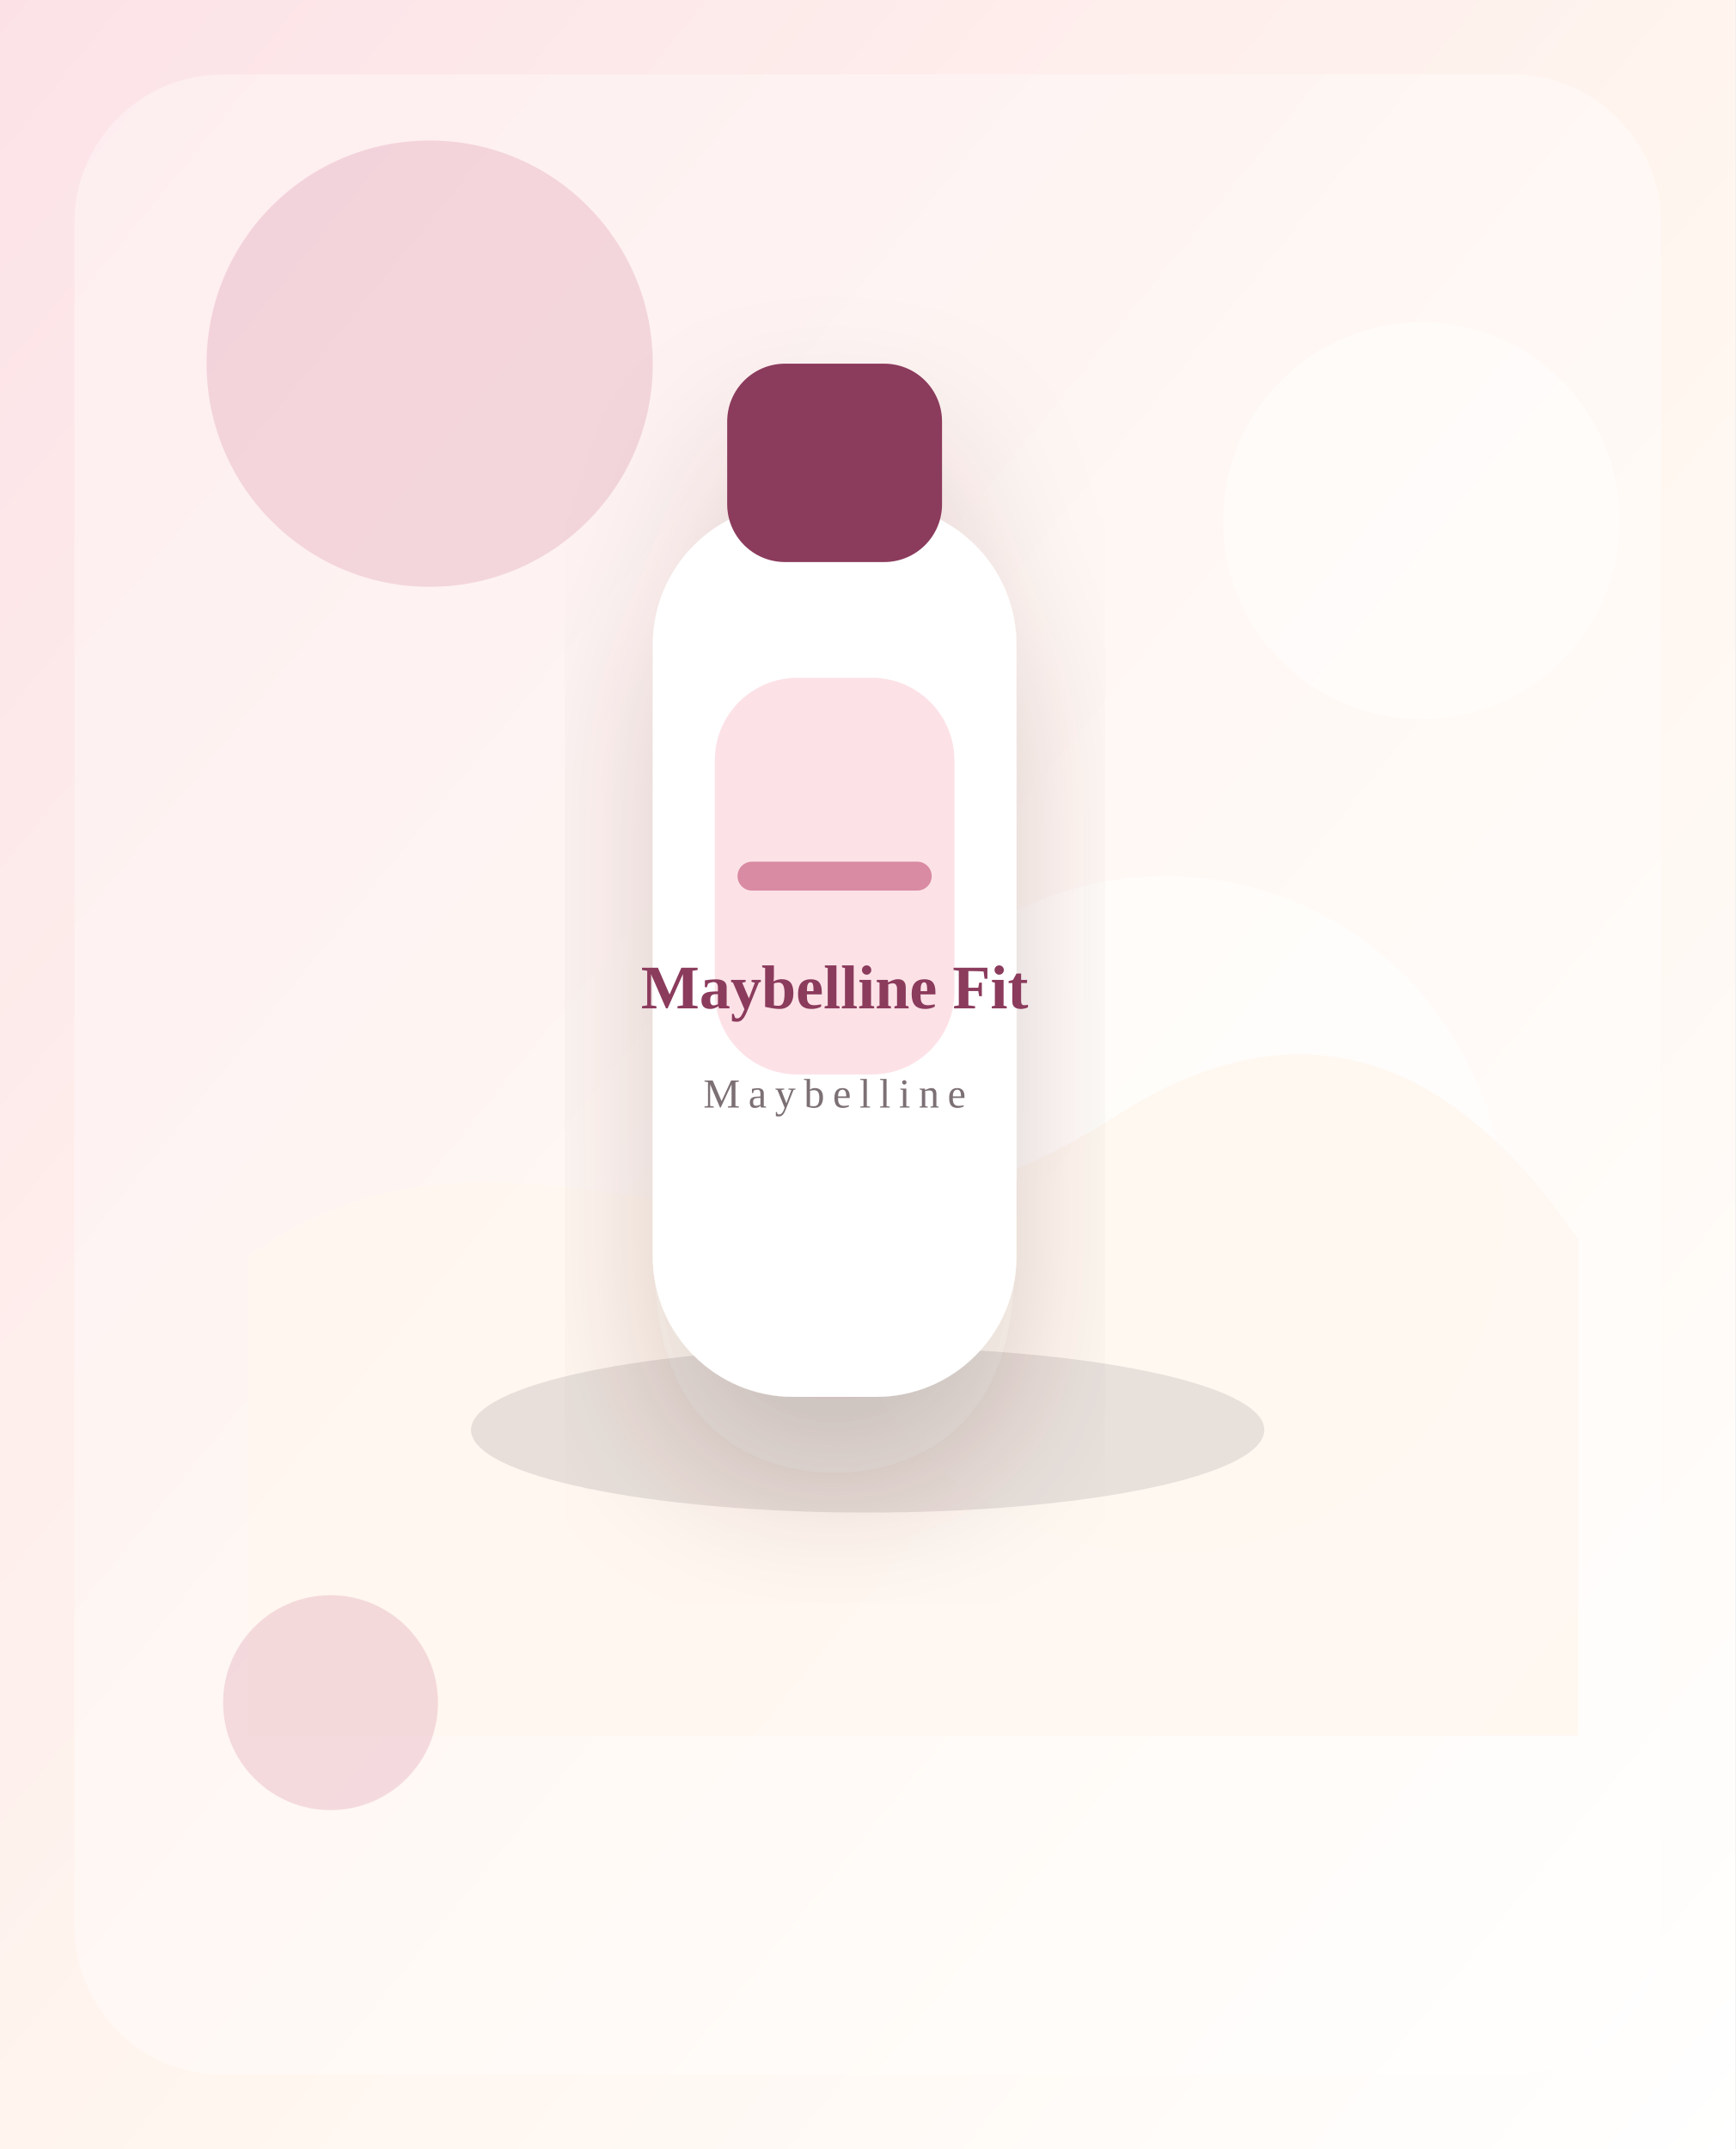
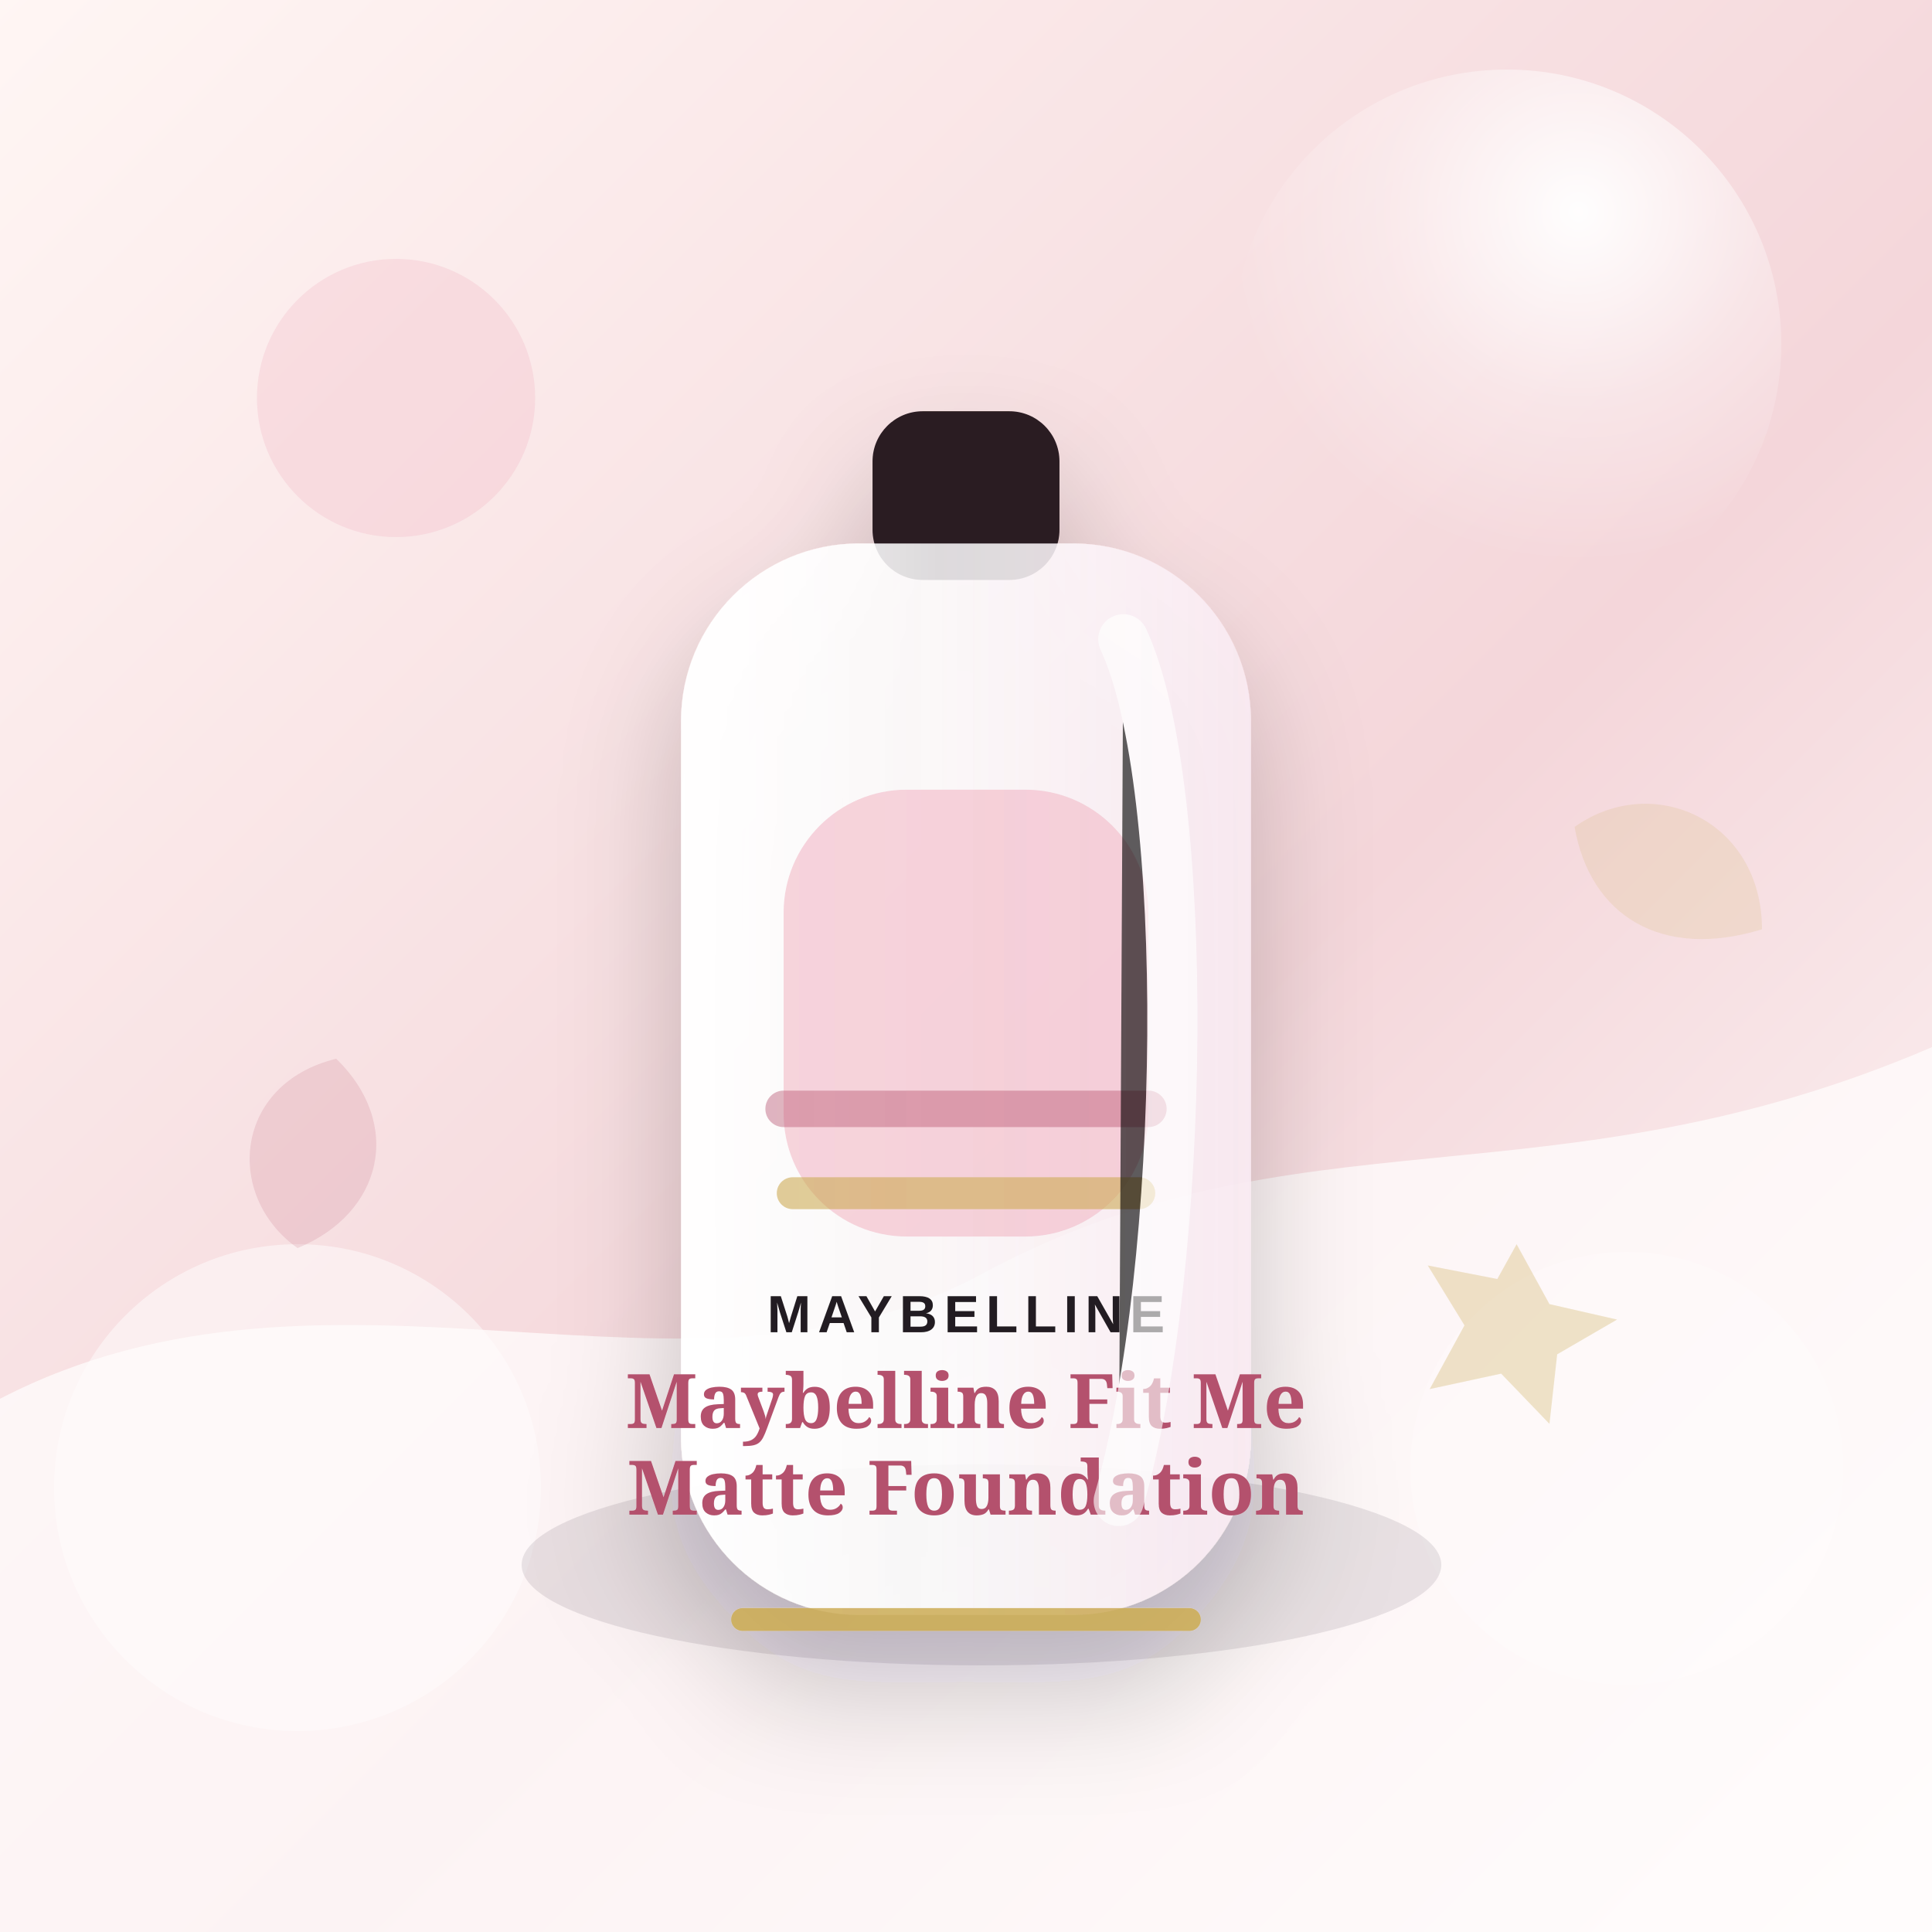
- <svg xmlns="http://www.w3.org/2000/svg" width="840" height="1040" viewBox="0 0 420 520" role="img" aria-label="Maybelline Fit Me Matte Foundation product photography">
+ <svg xmlns="http://www.w3.org/2000/svg" width="1000" height="1000" viewBox="0 0 1000 1000" role="img" aria-label="Maybelline Fit Me Matte Foundation">
  <defs>
-     <linearGradient id="bg" x1="0" y1="0" x2="1" y2="1">
-       <stop stop-color="#FCE2E7" />
-       <stop offset="0.55" stop-color="#FFF6EF" />
-       <stop offset="1" stop-color="#FFFFFF" />
+     <linearGradient id="bg-p031" x1="0" y1="0" x2="1" y2="1">
+       <stop offset="0" stop-color="#FFF6F4" />
+       <stop offset="0.58" stop-color="#F4D6DA" />
+       <stop offset="1" stop-color="#FFFDFC" />
    </linearGradient>
-     <filter id="s" x="-20%" y="-20%" width="140%" height="140%">
-       <feDropShadow dx="0" dy="20" stdDeviation="18" flood-color="#432134" flood-opacity="0.18" />
+     <radialGradient id="halo-p031" cx="63%" cy="26%" r="64%">
+       <stop offset="0" stop-color="#FFFFFF" stop-opacity="0.96" />
+       <stop offset="0.54" stop-color="#FFFFFF" stop-opacity="0.32" />
+       <stop offset="1" stop-color="#FFFFFF" stop-opacity="0" />
+     </radialGradient>
+     <linearGradient id="glass-p031" x1="0" x2="1">
+       <stop offset="0" stop-color="#FFFFFF" stop-opacity="0.98" />
+       <stop offset="0.45" stop-color="#FFFFFF" stop-opacity="0.84" />
+       <stop offset="1" stop-color="#F9EAF2" stop-opacity="0.92" />
+     </linearGradient>
+     <filter id="shadow-p031" x="-40%" y="-40%" width="180%" height="180%">
+       <feDropShadow dx="0" dy="28" stdDeviation="26" flood-color="#1A0A1E" flood-opacity="0.22" />
+     </filter>
+     <filter id="softshadow-p031" x="-50%" y="-50%" width="200%" height="200%">
+       <feDropShadow dx="0" dy="16" stdDeviation="18" flood-color="#8B3A8F" flood-opacity="0.16" />
    </filter>
  </defs>
-   <rect width="420" height="520" fill="url(#bg)" />
-   <rect x="18" y="18" width="384" height="484" rx="36" fill="#fff" opacity="0.35" />
-   <circle cx="104" cy="88" r="54" fill="#D98BA3" opacity="0.28" />
-   <circle cx="282" cy="294" r="82" fill="#fff" opacity="0.52" />
-   <path d="M60 304 C128 256 184 326 270 270 C320 238 356 262 382 300 L382 420 L60 420 Z" fill="#FFF6EF" opacity="0.82" />
-   <ellipse cx="210" cy="346" rx="96" ry="20" fill="#3b2932" opacity="0.12" />
-   <g filter="url(#s)">
-     <g transform="translate(-8 0) rotate(0 210 220)">
-       <rect x="166" y="122" width="88" height="216" rx="34" fill="#fff" />
-       <rect x="184" y="88" width="52" height="48" rx="14" fill="#8B3A5B" />
-       <rect x="181" y="164" width="58" height="96" rx="20" fill="#FCE2E7" />
-       <line x1="190" y1="212" x2="230" y2="212" stroke="#D98BA3" stroke-width="7" stroke-linecap="round" />
-       <text x="210" y="244" text-anchor="middle" font-size="15" font-weight="700" fill="#8B3A5B">Maybelline Fit</text>
-       <text x="210" y="268" text-anchor="middle" font-size="10" letter-spacing="2" fill="#7c7074">Maybelline</text>
+   <rect width="1000" height="1000" rx="0" fill="url(#bg-p031)" />
+   <circle cx="780" cy="178" r="142" fill="url(#halo-p031)" />
+   <circle cx="154" cy="770" r="126" fill="#FFFFFF" opacity="0.48" />
+   <circle cx="205" cy="206" r="72" fill="#F1B9C7" opacity="0.32" />
+   <circle cx="842" cy="760" r="112" fill="#FFFFFF" opacity="0.30" />
+   <path d="M0 724 C172 635 356 741 507 660 C671 571 802 627 1000 542 L1000 1000 L0 1000 Z" fill="#FFFDFC" opacity="0.76" />
+   <ellipse cx="508" cy="810" rx="238" ry="52" fill="#1A0A1E" opacity="0.10" />
+   <g opacity="0.72">
+     <path d="M154 646 C116 619 121 561 174 548 C209 582 198 628 154 646Z" fill="#B4516D" opacity="0.22" />
+     <path d="M815 428 C856 399 912 425 912 481 C860 497 823 474 815 428Z" fill="#C9A84C" opacity="0.20" />
+     <path d="M785 644 l17 31 35 8 -31 18 -4 36 -25 -26 -37 8 18 -33 -19 -31 36 7z" fill="#C9A84C" opacity="0.40" />
+   </g>
+   <g transform="translate(-90 -55) scale(1.18)">
+     <g filter="url(#shadow-p031)">
+       <rect x="459.0" y="227" width="82" height="74" rx="22" fill="#2A1A24" />
+       <rect x="375.0" y="285" width="250" height="470" rx="78" fill="url(#glass-p031)" />
+       <rect x="420.0" y="393" width="160" height="196" rx="54" fill="#F1B9C7" opacity="0.60" />
+       <rect x="412.0" y="525" width="176" height="16" rx="8" fill="#B4516D" opacity="0.42" />
+       <rect x="417.0" y="563" width="166" height="14" rx="7" fill="#C9A84C" opacity="0.56" />
+       <text x="500" y="631" text-anchor="middle" font-family="DM Sans, Arial, sans-serif" font-size="23" font-weight="700" letter-spacing="3" fill="#241F22">MAYBELLINE</text>
+       <text x="500" y="673" text-anchor="middle" font-family="Cormorant Garamond, Georgia, serif" font-size="33" font-weight="600" fill="#B4516D">Maybelline Fit Me</text>
+       <text x="500" y="711" text-anchor="middle" font-family="Cormorant Garamond, Georgia, serif" font-size="33" font-weight="600" fill="#B4516D">Matte Foundation</text>
+       <line x1="402.0" y1="757" x2="598.0" y2="757" stroke="#C9A84C" stroke-width="10" stroke-linecap="round" opacity="0.8" />
+       <path d="M569.0 327 C599.0 391 597.0 601 567.0 705" stroke="#FFFFFF" stroke-width="22" stroke-linecap="round" opacity="0.62" />
    </g>
  </g>
-   <circle cx="344" cy="126" r="48" fill="#fff" opacity="0.45" />
-   <circle cx="80" cy="412" r="26" fill="#D98BA3" opacity="0.28" />
</svg>
